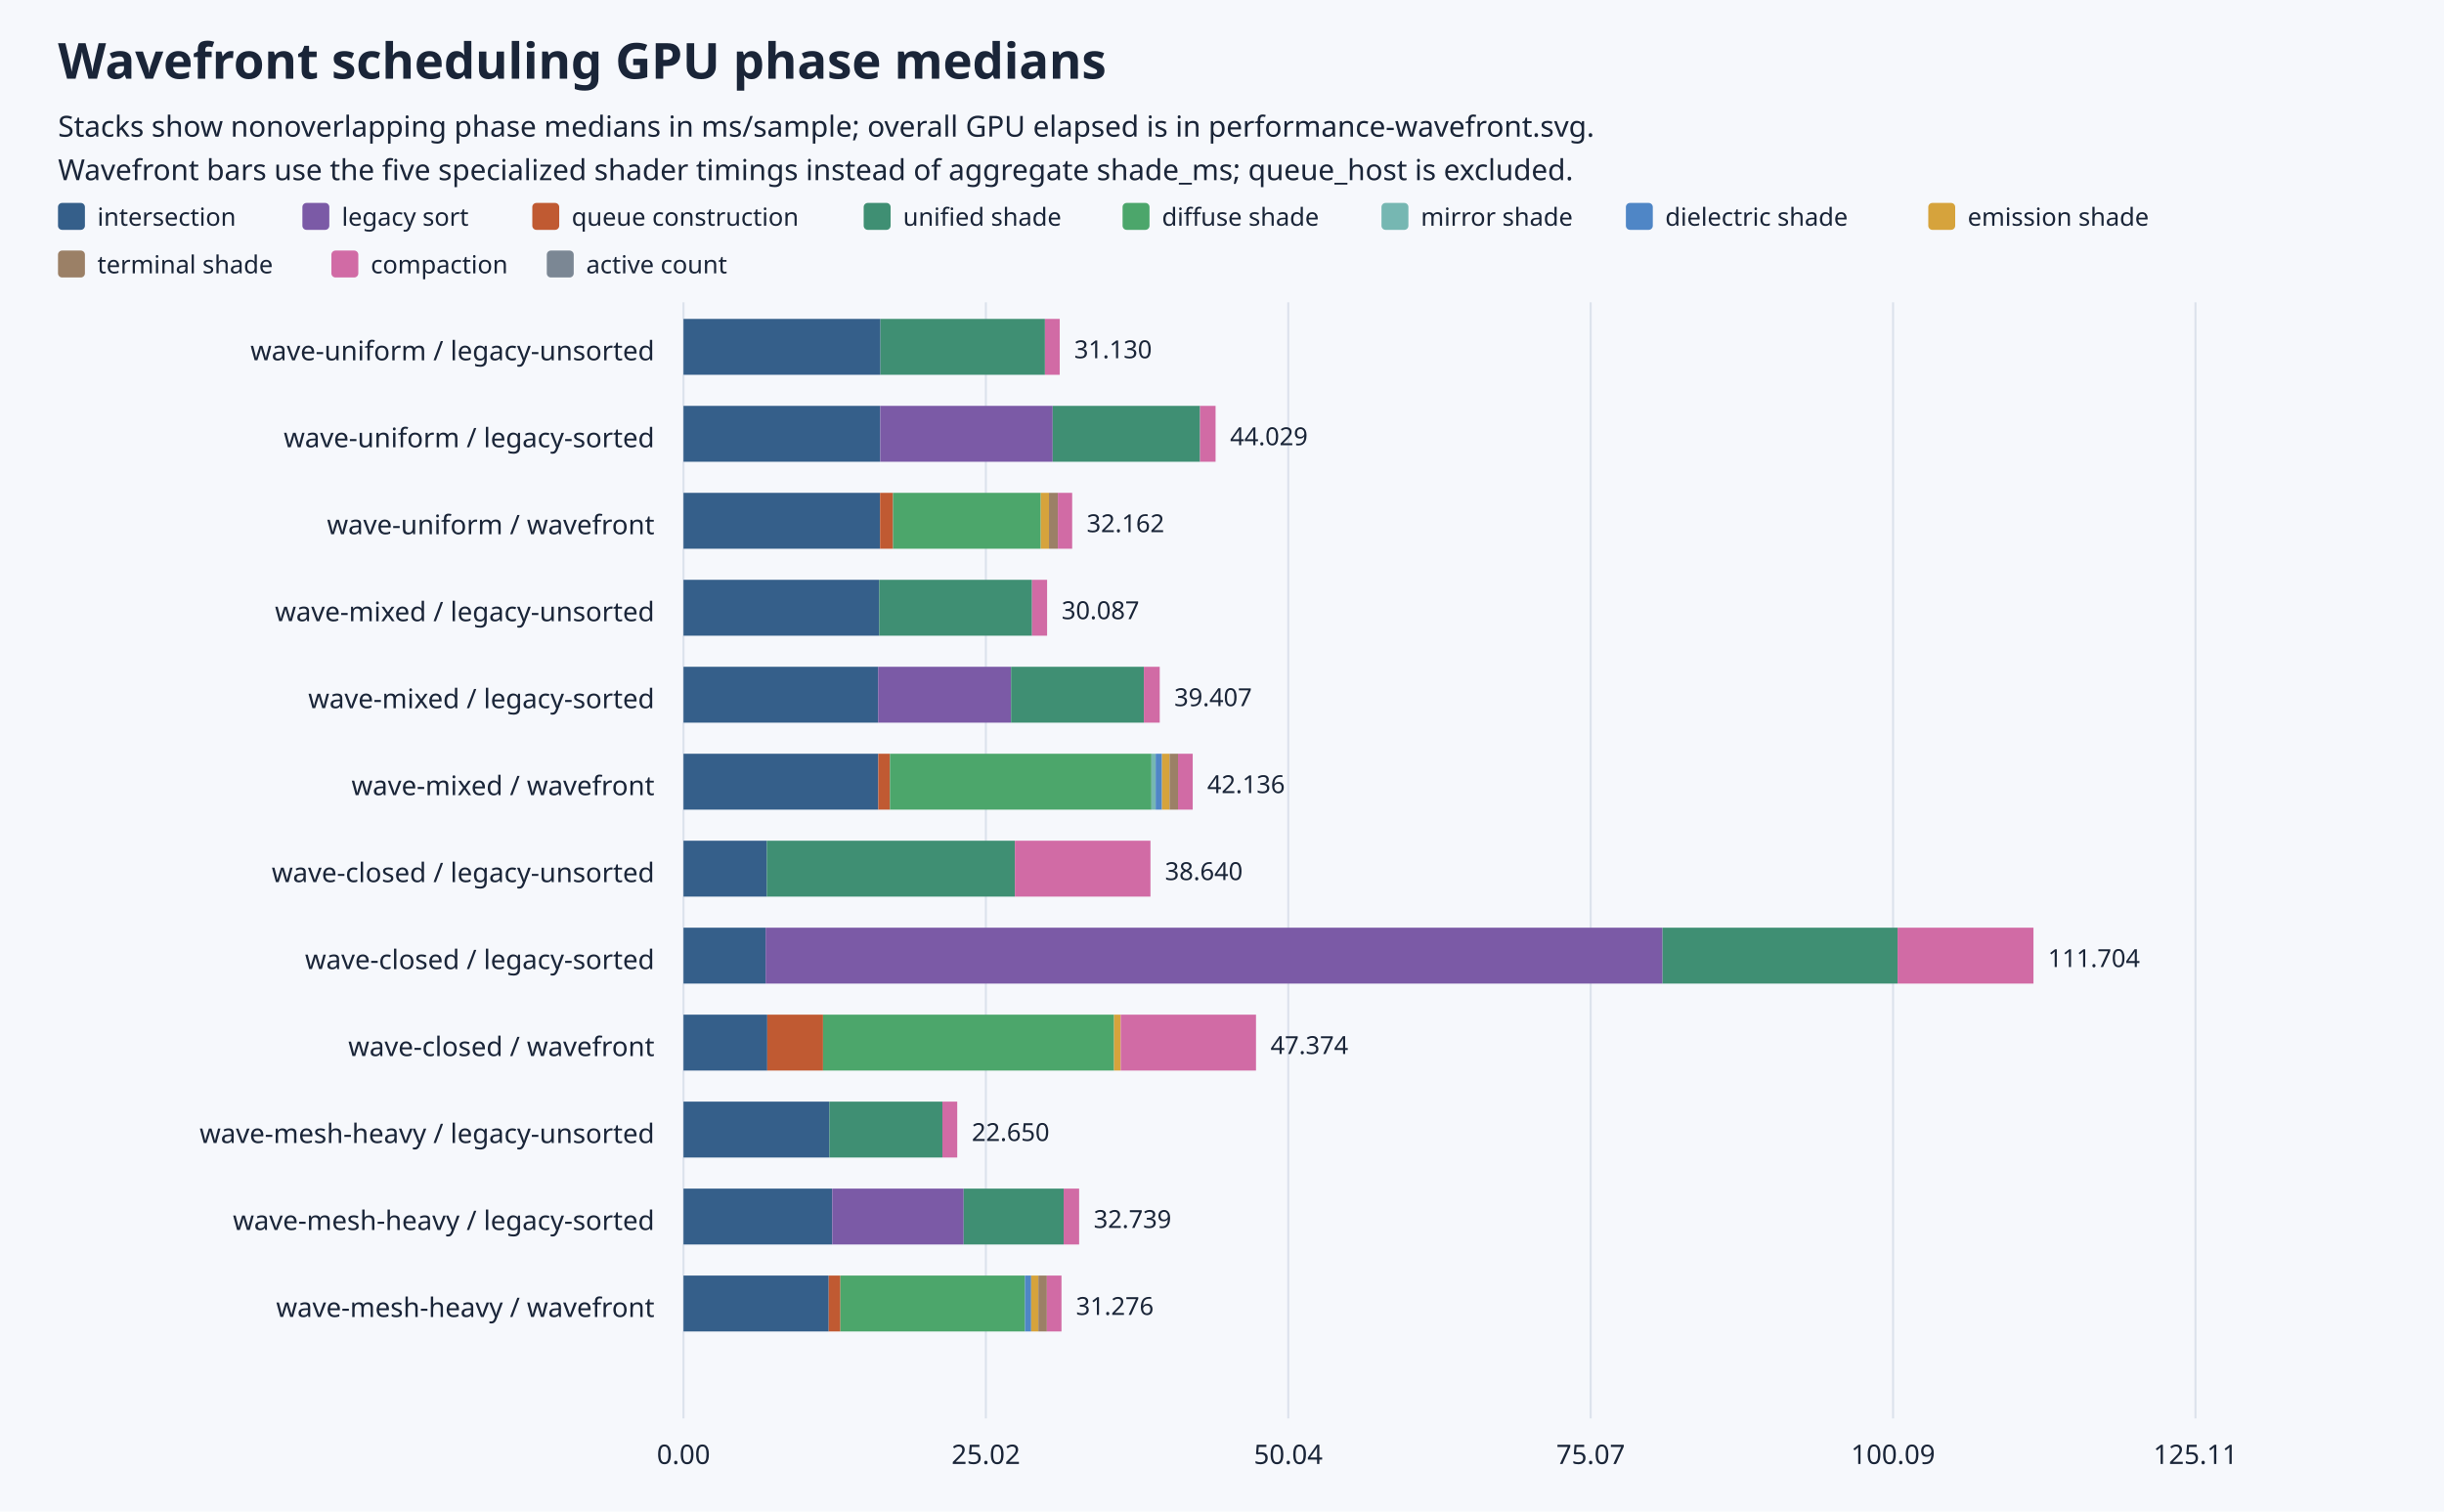
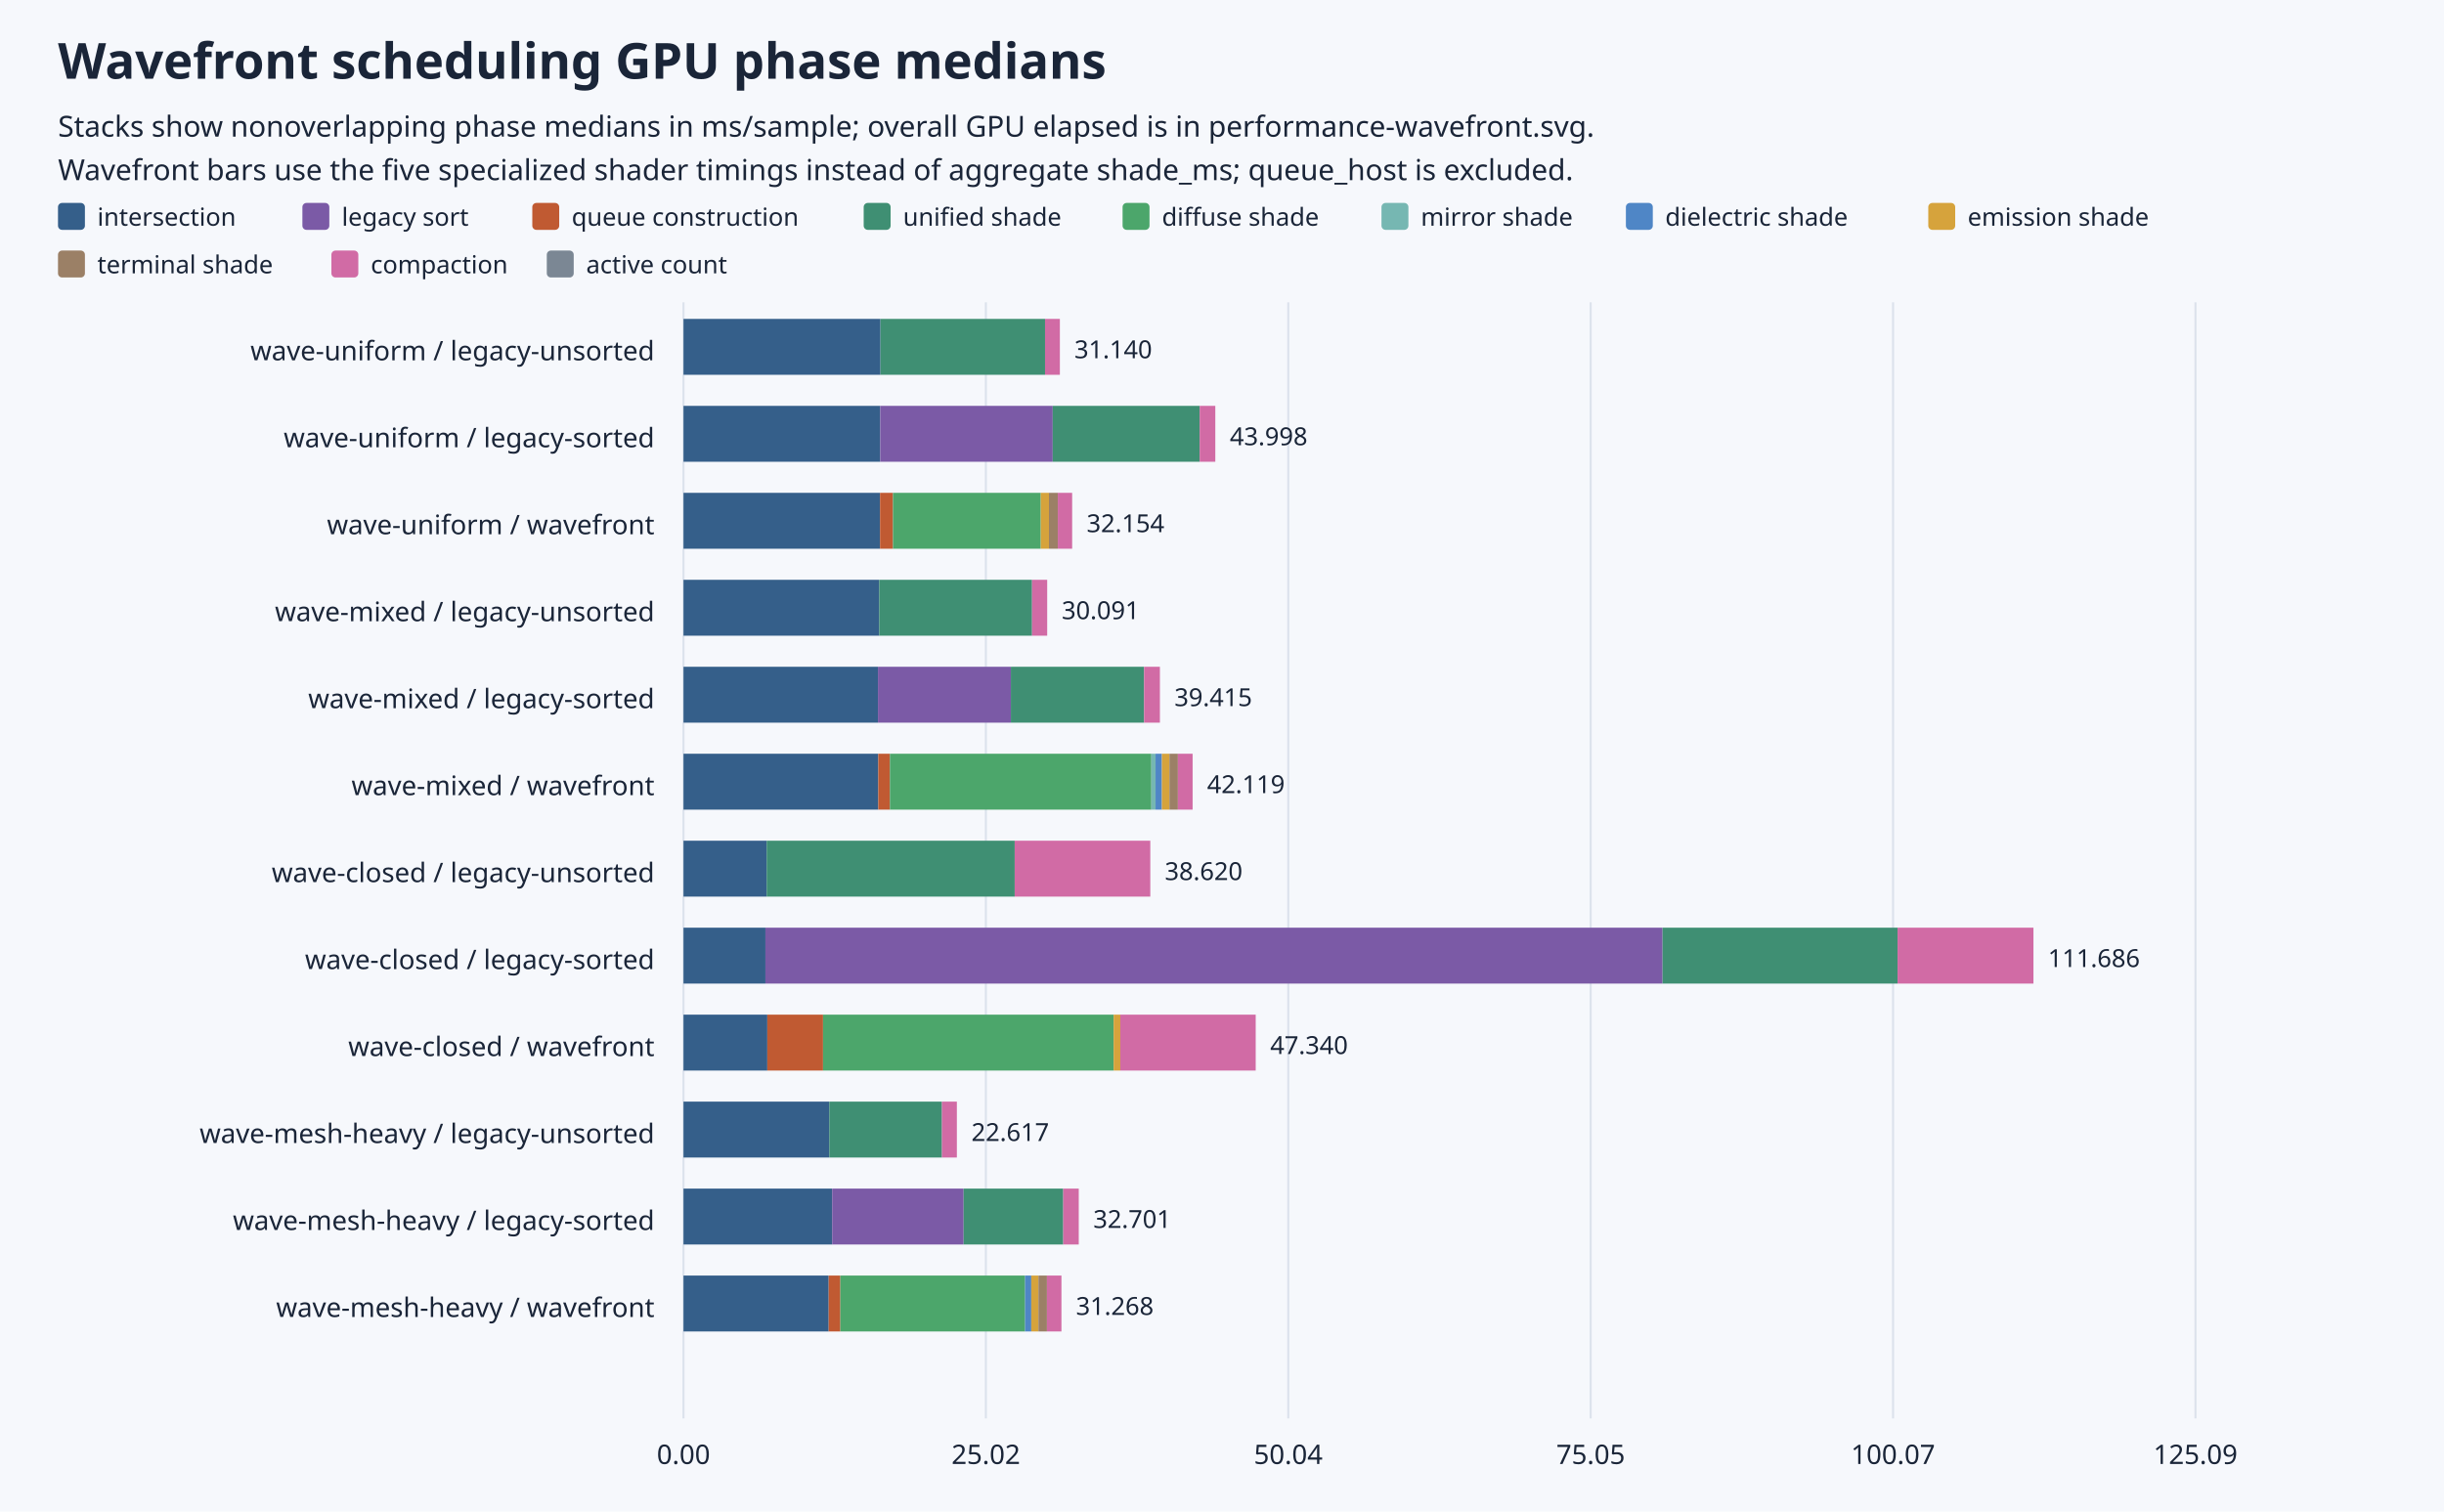
<svg xmlns="http://www.w3.org/2000/svg" width="1180" height="730" viewBox="0 0 1180 730">
  <rect width="1180" height="730" fill="#f6f8fc" />
  <g font-family="system-ui, sans-serif" fill="#1a2538">
    <text x="28" y="38" font-size="24" font-weight="600">Wavefront scheduling GPU phase medians</text>
    <text x="28" y="66" font-size="14">Stacks show nonoverlapping phase medians in ms/sample; overall GPU elapsed is in performance-wavefront.svg.</text>
    <text x="28" y="87" font-size="14">Wavefront bars use the five specialized shader timings instead of aggregate shade_ms; queue_host is excluded.</text>
    <rect x="28" y="98" width="13" height="13" rx="2" fill="#355f8a" />
    <text x="47" y="109" font-size="12">intersection</text>
    <rect x="146" y="98" width="13" height="13" rx="2" fill="#7b5aa6" />
    <text x="165" y="109" font-size="12">legacy sort</text>
    <rect x="257" y="98" width="13" height="13" rx="2" fill="#c05a32" />
    <text x="276" y="109" font-size="12">queue construction</text>
    <rect x="417" y="98" width="13" height="13" rx="2" fill="#3f8f73" />
    <text x="436" y="109" font-size="12">unified shade</text>
    <rect x="542" y="98" width="13" height="13" rx="2" fill="#4ca66b" />
    <text x="561" y="109" font-size="12">diffuse shade</text>
    <rect x="667" y="98" width="13" height="13" rx="2" fill="#76b7b2" />
    <text x="686" y="109" font-size="12">mirror shade</text>
    <rect x="785" y="98" width="13" height="13" rx="2" fill="#4f86c6" />
    <text x="804" y="109" font-size="12">dielectric shade</text>
    <rect x="931" y="98" width="13" height="13" rx="2" fill="#d6a33c" />
    <text x="950" y="109" font-size="12">emission shade</text>
    <rect x="28" y="121" width="13" height="13" rx="2" fill="#9b8066" />
    <text x="47" y="132" font-size="12">terminal shade</text>
    <rect x="160" y="121" width="13" height="13" rx="2" fill="#d16ba5" />
    <text x="179" y="132" font-size="12">compaction</text>
    <rect x="264" y="121" width="13" height="13" rx="2" fill="#7b8794" />
    <text x="283" y="132" font-size="12">active count</text>
    <path d="M330.00 146 V685" stroke="#dce2ec" />
    <text x="330.00" y="707" text-anchor="middle" font-size="13">0.00</text>
    <path d="M476.00 146 V685" stroke="#dce2ec" />
    <text x="476.00" y="707" text-anchor="middle" font-size="13">25.02</text>
    <path d="M622.00 146 V685" stroke="#dce2ec" />
    <text x="622.00" y="707" text-anchor="middle" font-size="13">50.04</text>
    <path d="M768.00 146 V685" stroke="#dce2ec" />
-     <text x="768.00" y="707" text-anchor="middle" font-size="13">75.07</text>
+     <text x="768.00" y="707" text-anchor="middle" font-size="13">75.05</text>
    <path d="M914.00 146 V685" stroke="#dce2ec" />
-     <text x="914.00" y="707" text-anchor="middle" font-size="13">100.09</text>
+     <text x="914.00" y="707" text-anchor="middle" font-size="13">100.07</text>
    <path d="M1060.00 146 V685" stroke="#dce2ec" />
-     <text x="1060.00" y="707" text-anchor="middle" font-size="13">125.11</text>
+     <text x="1060.00" y="707" text-anchor="middle" font-size="13">125.09</text>
    <text x="316" y="174" text-anchor="end" font-size="13">wave-uniform / legacy-unsorted</text>
-     <rect x="330.00" y="154" width="95.10" height="27" fill="#355f8a" />
-     <rect x="425.10" y="154" width="79.41" height="27" fill="#3f8f73" />
-     <rect x="504.51" y="154" width="7.13" height="27" fill="#d16ba5" />
-     <rect x="511.64" y="154" width="0.00" height="27" fill="#7b8794" />
-     <text x="518.64" y="173" font-size="12">31.130</text>
+     <rect x="330.00" y="154" width="95.11" height="27" fill="#355f8a" />
+     <rect x="425.11" y="154" width="79.45" height="27" fill="#3f8f73" />
+     <rect x="504.56" y="154" width="7.16" height="27" fill="#d16ba5" />
+     <rect x="511.73" y="154" width="0.00" height="27" fill="#7b8794" />
+     <text x="518.73" y="173" font-size="12">31.140</text>
    <text x="316" y="216" text-anchor="end" font-size="13">wave-uniform / legacy-sorted</text>
    <rect x="330.00" y="196" width="94.99" height="27" fill="#355f8a" />
-     <rect x="424.99" y="196" width="83.26" height="27" fill="#7b5aa6" />
-     <rect x="508.26" y="196" width="71.14" height="27" fill="#3f8f73" />
-     <rect x="579.39" y="196" width="7.51" height="27" fill="#d16ba5" />
-     <rect x="586.90" y="196" width="0.00" height="27" fill="#7b8794" />
-     <text x="593.90" y="215" font-size="12">44.029</text>
+     <rect x="424.99" y="196" width="83.28" height="27" fill="#7b5aa6" />
+     <rect x="508.26" y="196" width="70.96" height="27" fill="#3f8f73" />
+     <rect x="579.23" y="196" width="7.54" height="27" fill="#d16ba5" />
+     <rect x="586.76" y="196" width="0.00" height="27" fill="#7b8794" />
+     <text x="593.76" y="215" font-size="12">43.998</text>
    <text x="316" y="258" text-anchor="end" font-size="13">wave-uniform / wavefront</text>
-     <rect x="330.00" y="238" width="94.91" height="27" fill="#355f8a" />
-     <rect x="424.91" y="238" width="6.26" height="27" fill="#c05a32" />
-     <rect x="431.17" y="238" width="71.33" height="27" fill="#4ca66b" />
+     <rect x="330.00" y="238" width="94.90" height="27" fill="#355f8a" />
+     <rect x="424.90" y="238" width="6.25" height="27" fill="#c05a32" />
+     <rect x="431.15" y="238" width="71.36" height="27" fill="#4ca66b" />
    <rect x="502.51" y="238" width="0.00" height="27" fill="#76b7b2" />
    <rect x="502.51" y="238" width="0.00" height="27" fill="#4f86c6" />
-     <rect x="502.51" y="238" width="3.97" height="27" fill="#d6a33c" />
-     <rect x="506.47" y="238" width="4.27" height="27" fill="#9b8066" />
-     <rect x="510.74" y="238" width="6.92" height="27" fill="#d16ba5" />
-     <rect x="517.66" y="238" width="0.00" height="27" fill="#7b8794" />
-     <text x="524.66" y="257" font-size="12">32.162</text>
+     <rect x="502.51" y="238" width="3.95" height="27" fill="#d6a33c" />
+     <rect x="506.46" y="238" width="4.26" height="27" fill="#9b8066" />
+     <rect x="510.72" y="238" width="6.93" height="27" fill="#d16ba5" />
+     <rect x="517.65" y="238" width="0.00" height="27" fill="#7b8794" />
+     <text x="524.65" y="257" font-size="12">32.154</text>
    <text x="316" y="300" text-anchor="end" font-size="13">wave-mixed / legacy-unsorted</text>
-     <rect x="330.00" y="280" width="94.47" height="27" fill="#355f8a" />
-     <rect x="424.47" y="280" width="73.81" height="27" fill="#3f8f73" />
-     <rect x="498.28" y="280" width="7.28" height="27" fill="#d16ba5" />
-     <rect x="505.55" y="280" width="0.00" height="27" fill="#7b8794" />
-     <text x="512.55" y="299" font-size="12">30.087</text>
+     <rect x="330.00" y="280" width="94.49" height="27" fill="#355f8a" />
+     <rect x="424.49" y="280" width="73.81" height="27" fill="#3f8f73" />
+     <rect x="498.30" y="280" width="7.30" height="27" fill="#d16ba5" />
+     <rect x="505.61" y="280" width="0.00" height="27" fill="#7b8794" />
+     <text x="512.61" y="299" font-size="12">30.091</text>
    <text x="316" y="342" text-anchor="end" font-size="13">wave-mixed / legacy-sorted</text>
-     <rect x="330.00" y="322" width="93.97" height="27" fill="#355f8a" />
-     <rect x="423.97" y="322" width="64.18" height="27" fill="#7b5aa6" />
-     <rect x="488.15" y="322" width="64.12" height="27" fill="#3f8f73" />
-     <rect x="552.27" y="322" width="7.67" height="27" fill="#d16ba5" />
-     <rect x="559.94" y="322" width="0.00" height="27" fill="#7b8794" />
-     <text x="566.94" y="341" font-size="12">39.407</text>
+     <rect x="330.00" y="322" width="93.89" height="27" fill="#355f8a" />
+     <rect x="423.89" y="322" width="64.18" height="27" fill="#7b5aa6" />
+     <rect x="488.07" y="322" width="64.31" height="27" fill="#3f8f73" />
+     <rect x="552.38" y="322" width="7.64" height="27" fill="#d16ba5" />
+     <rect x="560.02" y="322" width="0.00" height="27" fill="#7b8794" />
+     <text x="567.02" y="341" font-size="12">39.415</text>
    <text x="316" y="384" text-anchor="end" font-size="13">wave-mixed / wavefront</text>
-     <rect x="330.00" y="364" width="94.05" height="27" fill="#355f8a" />
-     <rect x="424.05" y="364" width="5.63" height="27" fill="#c05a32" />
-     <rect x="429.68" y="364" width="126.26" height="27" fill="#4ca66b" />
-     <rect x="555.94" y="364" width="2.03" height="27" fill="#76b7b2" />
-     <rect x="557.97" y="364" width="3.06" height="27" fill="#4f86c6" />
-     <rect x="561.04" y="364" width="3.63" height="27" fill="#d6a33c" />
-     <rect x="564.67" y="364" width="4.09" height="27" fill="#9b8066" />
-     <rect x="568.76" y="364" width="7.10" height="27" fill="#d16ba5" />
-     <rect x="575.86" y="364" width="0.00" height="27" fill="#7b8794" />
-     <text x="582.86" y="383" font-size="12">42.136</text>
+     <rect x="330.00" y="364" width="94.04" height="27" fill="#355f8a" />
+     <rect x="424.04" y="364" width="5.63" height="27" fill="#c05a32" />
+     <rect x="429.67" y="364" width="126.22" height="27" fill="#4ca66b" />
+     <rect x="555.89" y="364" width="2.04" height="27" fill="#76b7b2" />
+     <rect x="557.92" y="364" width="3.07" height="27" fill="#4f86c6" />
+     <rect x="560.99" y="364" width="3.62" height="27" fill="#d6a33c" />
+     <rect x="564.61" y="364" width="4.10" height="27" fill="#9b8066" />
+     <rect x="568.71" y="364" width="7.10" height="27" fill="#d16ba5" />
+     <rect x="575.80" y="364" width="0.00" height="27" fill="#7b8794" />
+     <text x="582.80" y="383" font-size="12">42.119</text>
    <text x="316" y="426" text-anchor="end" font-size="13">wave-closed / legacy-unsorted</text>
-     <rect x="330.00" y="406" width="40.23" height="27" fill="#355f8a" />
-     <rect x="370.23" y="406" width="119.77" height="27" fill="#3f8f73" />
-     <rect x="490.00" y="406" width="65.46" height="27" fill="#d16ba5" />
-     <rect x="555.46" y="406" width="0.00" height="27" fill="#7b8794" />
-     <text x="562.46" y="425" font-size="12">38.640</text>
+     <rect x="330.00" y="406" width="40.17" height="27" fill="#355f8a" />
+     <rect x="370.17" y="406" width="119.74" height="27" fill="#3f8f73" />
+     <rect x="489.91" y="406" width="65.47" height="27" fill="#d16ba5" />
+     <rect x="555.38" y="406" width="0.00" height="27" fill="#7b8794" />
+     <text x="562.38" y="425" font-size="12">38.620</text>
    <text x="316" y="468" text-anchor="end" font-size="13">wave-closed / legacy-sorted</text>
-     <rect x="330.00" y="448" width="39.66" height="27" fill="#355f8a" />
-     <rect x="369.66" y="448" width="433.04" height="27" fill="#7b5aa6" />
-     <rect x="802.70" y="448" width="113.48" height="27" fill="#3f8f73" />
-     <rect x="916.18" y="448" width="65.61" height="27" fill="#d16ba5" />
+     <rect x="330.00" y="448" width="39.56" height="27" fill="#355f8a" />
+     <rect x="369.56" y="448" width="433.15" height="27" fill="#7b5aa6" />
+     <rect x="802.71" y="448" width="113.47" height="27" fill="#3f8f73" />
+     <rect x="916.18" y="448" width="65.60" height="27" fill="#d16ba5" />
    <rect x="981.79" y="448" width="0.00" height="27" fill="#7b8794" />
-     <text x="988.79" y="467" font-size="12">111.704</text>
+     <text x="988.79" y="467" font-size="12">111.686</text>
    <text x="316" y="510" text-anchor="end" font-size="13">wave-closed / wavefront</text>
-     <rect x="330.00" y="490" width="40.45" height="27" fill="#355f8a" />
-     <rect x="370.45" y="490" width="26.93" height="27" fill="#c05a32" />
-     <rect x="397.38" y="490" width="140.50" height="27" fill="#4ca66b" />
-     <rect x="537.88" y="490" width="0.00" height="27" fill="#76b7b2" />
-     <rect x="537.88" y="490" width="0.00" height="27" fill="#4f86c6" />
-     <rect x="537.88" y="490" width="3.22" height="27" fill="#d6a33c" />
-     <rect x="541.10" y="490" width="0.00" height="27" fill="#9b8066" />
-     <rect x="541.10" y="490" width="65.32" height="27" fill="#d16ba5" />
-     <rect x="606.42" y="490" width="0.00" height="27" fill="#7b8794" />
-     <text x="613.42" y="509" font-size="12">47.374</text>
+     <rect x="330.00" y="490" width="40.47" height="27" fill="#355f8a" />
+     <rect x="370.47" y="490" width="26.91" height="27" fill="#c05a32" />
+     <rect x="397.38" y="490" width="140.31" height="27" fill="#4ca66b" />
+     <rect x="537.69" y="490" width="0.00" height="27" fill="#76b7b2" />
+     <rect x="537.69" y="490" width="0.00" height="27" fill="#4f86c6" />
+     <rect x="537.69" y="490" width="3.23" height="27" fill="#d6a33c" />
+     <rect x="540.91" y="490" width="0.00" height="27" fill="#9b8066" />
+     <rect x="540.91" y="490" width="65.36" height="27" fill="#d16ba5" />
+     <rect x="606.27" y="490" width="0.00" height="27" fill="#7b8794" />
+     <text x="613.27" y="509" font-size="12">47.340</text>
    <text x="316" y="552" text-anchor="end" font-size="13">wave-mesh-heavy / legacy-unsorted</text>
-     <rect x="330.00" y="532" width="70.41" height="27" fill="#355f8a" />
-     <rect x="400.41" y="532" width="54.59" height="27" fill="#3f8f73" />
-     <rect x="455.01" y="532" width="7.16" height="27" fill="#d16ba5" />
-     <rect x="462.16" y="532" width="0.00" height="27" fill="#7b8794" />
-     <text x="469.16" y="551" font-size="12">22.650</text>
+     <rect x="330.00" y="532" width="70.40" height="27" fill="#355f8a" />
+     <rect x="400.40" y="532" width="54.40" height="27" fill="#3f8f73" />
+     <rect x="454.80" y="532" width="7.19" height="27" fill="#d16ba5" />
+     <rect x="461.99" y="532" width="0.00" height="27" fill="#7b8794" />
+     <text x="468.99" y="551" font-size="12">22.617</text>
    <text x="316" y="594" text-anchor="end" font-size="13">wave-mesh-heavy / legacy-sorted</text>
-     <rect x="330.00" y="574" width="71.82" height="27" fill="#355f8a" />
-     <rect x="401.82" y="574" width="63.46" height="27" fill="#7b5aa6" />
-     <rect x="465.28" y="574" width="48.27" height="27" fill="#3f8f73" />
-     <rect x="513.54" y="574" width="7.48" height="27" fill="#d16ba5" />
-     <rect x="521.03" y="574" width="0.00" height="27" fill="#7b8794" />
-     <text x="528.03" y="593" font-size="12">32.739</text>
+     <rect x="330.00" y="574" width="71.78" height="27" fill="#355f8a" />
+     <rect x="401.78" y="574" width="63.48" height="27" fill="#7b5aa6" />
+     <rect x="465.26" y="574" width="48.09" height="27" fill="#3f8f73" />
+     <rect x="513.35" y="574" width="7.49" height="27" fill="#d16ba5" />
+     <rect x="520.84" y="574" width="0.00" height="27" fill="#7b8794" />
+     <text x="527.84" y="593" font-size="12">32.701</text>
    <text x="316" y="636" text-anchor="end" font-size="13">wave-mesh-heavy / wavefront</text>
-     <rect x="330.00" y="616" width="70.12" height="27" fill="#355f8a" />
-     <rect x="400.12" y="616" width="5.64" height="27" fill="#c05a32" />
-     <rect x="405.76" y="616" width="89.11" height="27" fill="#4ca66b" />
-     <rect x="494.87" y="616" width="0.00" height="27" fill="#76b7b2" />
-     <rect x="494.87" y="616" width="3.00" height="27" fill="#4f86c6" />
-     <rect x="497.87" y="616" width="3.47" height="27" fill="#d6a33c" />
-     <rect x="501.34" y="616" width="4.11" height="27" fill="#9b8066" />
-     <rect x="505.45" y="616" width="7.05" height="27" fill="#d16ba5" />
-     <rect x="512.49" y="616" width="0.00" height="27" fill="#7b8794" />
-     <text x="519.49" y="635" font-size="12">31.276</text>
+     <rect x="330.00" y="616" width="70.10" height="27" fill="#355f8a" />
+     <rect x="400.10" y="616" width="5.64" height="27" fill="#c05a32" />
+     <rect x="405.73" y="616" width="89.20" height="27" fill="#4ca66b" />
+     <rect x="494.93" y="616" width="0.00" height="27" fill="#76b7b2" />
+     <rect x="494.93" y="616" width="2.99" height="27" fill="#4f86c6" />
+     <rect x="497.92" y="616" width="3.45" height="27" fill="#d6a33c" />
+     <rect x="501.37" y="616" width="4.11" height="27" fill="#9b8066" />
+     <rect x="505.48" y="616" width="7.00" height="27" fill="#d16ba5" />
+     <rect x="512.48" y="616" width="0.00" height="27" fill="#7b8794" />
+     <text x="519.48" y="635" font-size="12">31.268</text>
  </g>
</svg>
